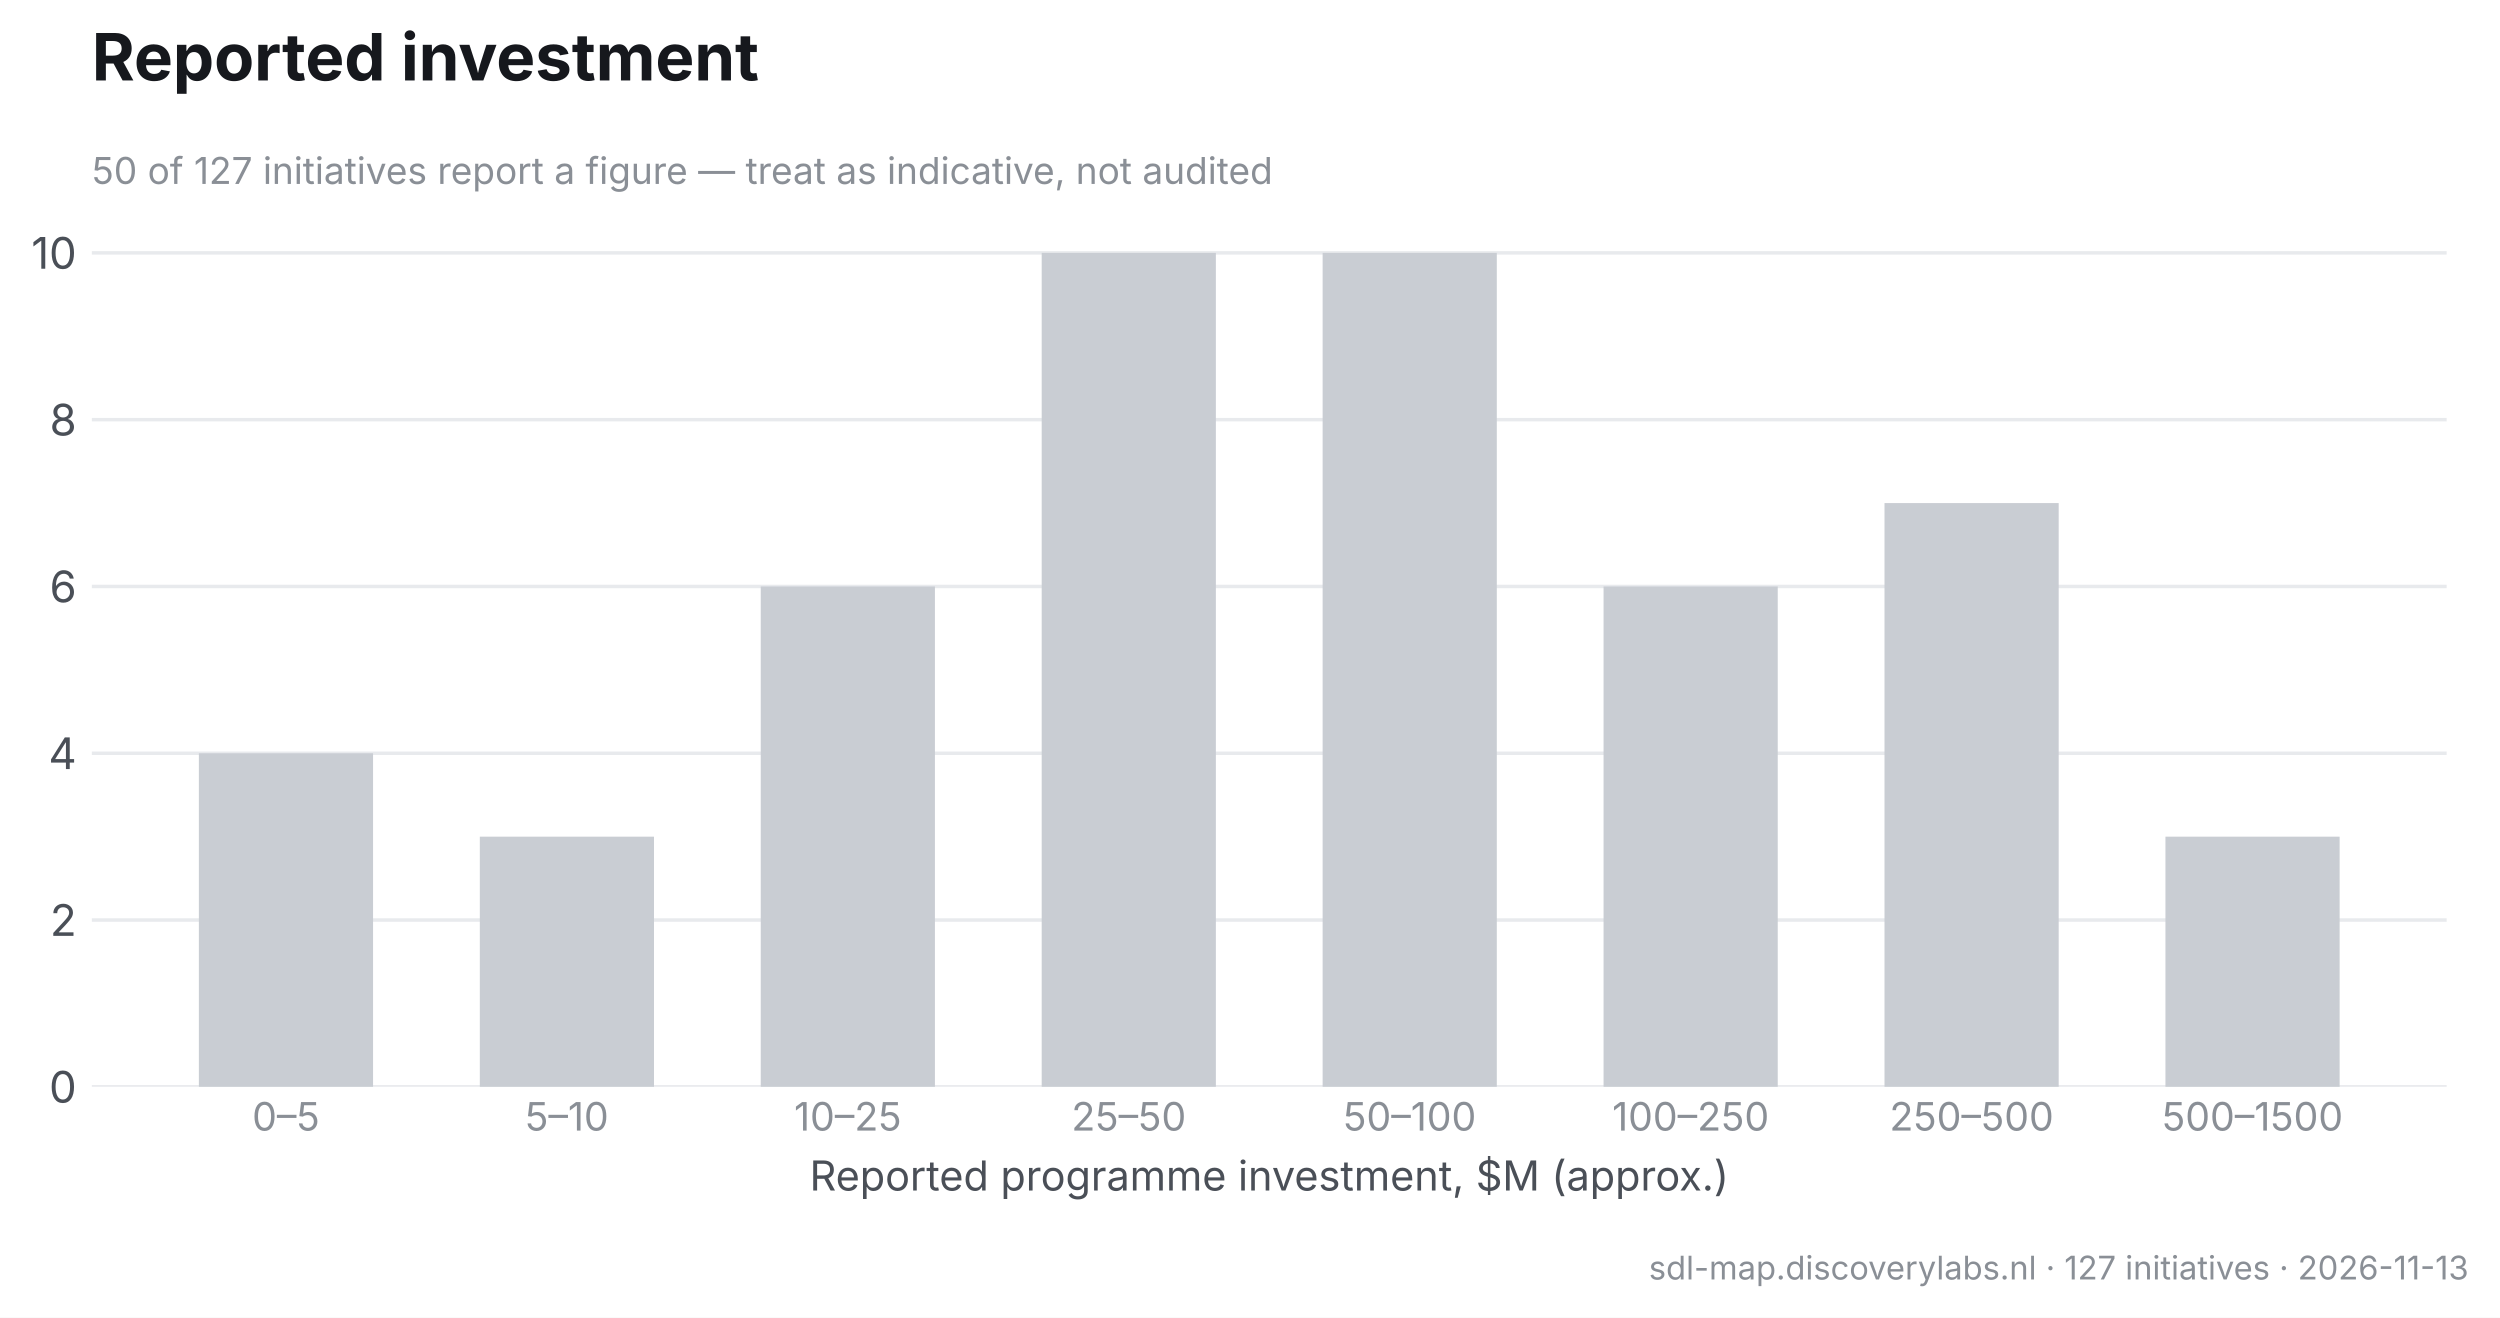
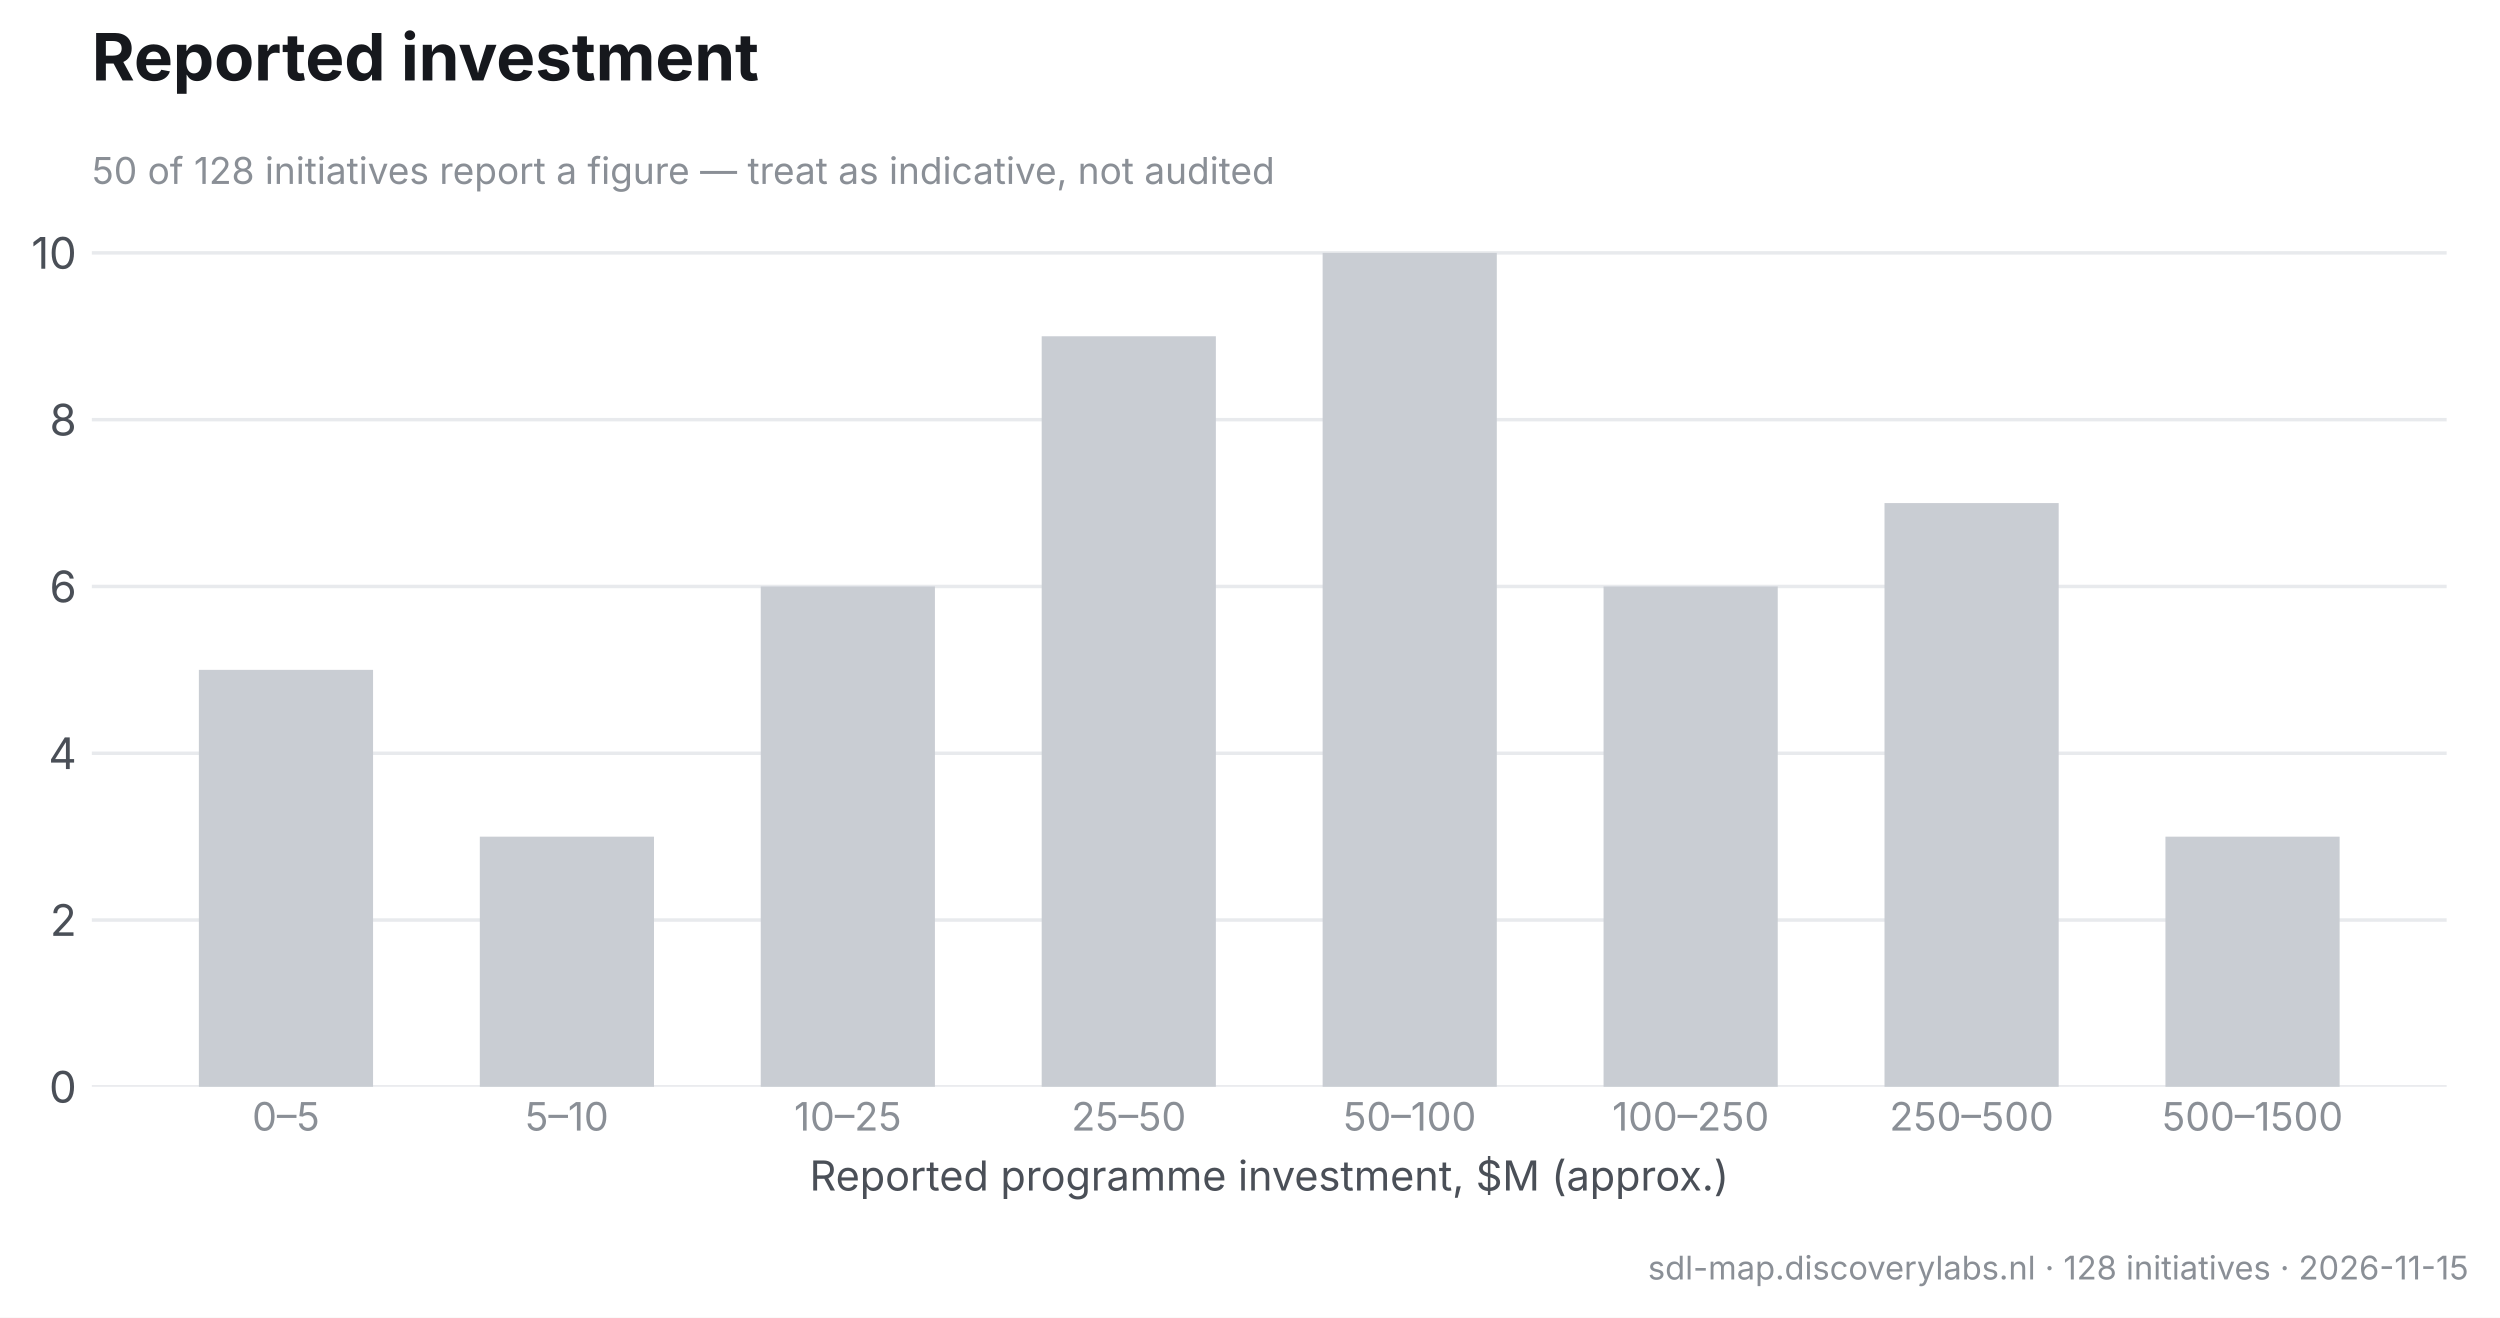
<svg xmlns="http://www.w3.org/2000/svg" width="573.777pt" height="302.415pt" viewBox="0 0 573.777 302.415" version="1.1">
  <defs>
    <style type="text/css">*{stroke-linejoin: round; stroke-linecap: butt}</style>
  </defs>
  <g id="figure_1">
    <g id="patch_1">
      <path d="M 0 302.415  L 573.777 302.415  L 573.777 0  L 0 0  z " style="fill: #ffffff" />
    </g>
    <g id="axes_1">
      <g id="patch_2">
        <path d="M 21.077 249.435  L 561.537 249.435  L 561.537 48.471  L 21.077 48.471  z " style="fill: #ffffff" />
      </g>
      <g id="matplotlib.axis_1">
        <g id="xtick_1">
          <g id="line2d_1" />
          <g id="text_1">
            <text style="font-size: 9px; font-family: 'Inter', 'Helvetica Neue', 'Arial', 'DejaVu Sans', 'Bitstream Vera Sans', 'Computer Modern Sans Serif', 'Lucida Grande', 'Verdana', 'Geneva', 'Lucid', 'Helvetica', 'Avant Garde', sans-serif; text-anchor: middle; fill: #8a8f96" x="65.631" y="259.483" transform="rotate(-0 65.63131 259.4826)">0–5</text>
          </g>
        </g>
        <g id="xtick_2">
          <g id="line2d_2" />
          <g id="text_2">
            <text style="font-size: 9px; font-family: 'Inter', 'Helvetica Neue', 'Arial', 'DejaVu Sans', 'Bitstream Vera Sans', 'Computer Modern Sans Serif', 'Lucida Grande', 'Verdana', 'Geneva', 'Lucid', 'Helvetica', 'Avant Garde', sans-serif; text-anchor: middle; fill: #8a8f96" x="130.11" y="259.483" transform="rotate(-0 130.11 259.4826)">5–10</text>
          </g>
        </g>
        <g id="xtick_3">
          <g id="line2d_3" />
          <g id="text_3">
            <text style="font-size: 9px; font-family: 'Inter', 'Helvetica Neue', 'Arial', 'DejaVu Sans', 'Bitstream Vera Sans', 'Computer Modern Sans Serif', 'Lucida Grande', 'Verdana', 'Geneva', 'Lucid', 'Helvetica', 'Avant Garde', sans-serif; text-anchor: middle; fill: #8a8f96" x="194.589" y="259.483" transform="rotate(-0 194.5886 259.4826)">10–25</text>
          </g>
        </g>
        <g id="xtick_4">
          <g id="line2d_4" />
          <g id="text_4">
            <text style="font-size: 9px; font-family: 'Inter', 'Helvetica Neue', 'Arial', 'DejaVu Sans', 'Bitstream Vera Sans', 'Computer Modern Sans Serif', 'Lucida Grande', 'Verdana', 'Geneva', 'Lucid', 'Helvetica', 'Avant Garde', sans-serif; text-anchor: middle; fill: #8a8f96" x="259.067" y="259.483" transform="rotate(-0 259.0672 259.4826)">25–50</text>
          </g>
        </g>
        <g id="xtick_5">
          <g id="line2d_5" />
          <g id="text_5">
            <text style="font-size: 9px; font-family: 'Inter', 'Helvetica Neue', 'Arial', 'DejaVu Sans', 'Bitstream Vera Sans', 'Computer Modern Sans Serif', 'Lucida Grande', 'Verdana', 'Geneva', 'Lucid', 'Helvetica', 'Avant Garde', sans-serif; text-anchor: middle; fill: #8a8f96" x="323.546" y="259.483" transform="rotate(-0 323.5459 259.4826)">50–100</text>
          </g>
        </g>
        <g id="xtick_6">
          <g id="line2d_6" />
          <g id="text_6">
            <text style="font-size: 9px; font-family: 'Inter', 'Helvetica Neue', 'Arial', 'DejaVu Sans', 'Bitstream Vera Sans', 'Computer Modern Sans Serif', 'Lucida Grande', 'Verdana', 'Geneva', 'Lucid', 'Helvetica', 'Avant Garde', sans-serif; text-anchor: middle; fill: #8a8f96" x="388.025" y="259.483" transform="rotate(-0 388.0245 259.4826)">100–250</text>
          </g>
        </g>
        <g id="xtick_7">
          <g id="line2d_7" />
          <g id="text_7">
            <text style="font-size: 9px; font-family: 'Inter', 'Helvetica Neue', 'Arial', 'DejaVu Sans', 'Bitstream Vera Sans', 'Computer Modern Sans Serif', 'Lucida Grande', 'Verdana', 'Geneva', 'Lucid', 'Helvetica', 'Avant Garde', sans-serif; text-anchor: middle; fill: #8a8f96" x="452.503" y="259.483" transform="rotate(-0 452.5032 259.4826)">250–500</text>
          </g>
        </g>
        <g id="xtick_8">
          <g id="line2d_8" />
          <g id="text_8">
            <text style="font-size: 9px; font-family: 'Inter', 'Helvetica Neue', 'Arial', 'DejaVu Sans', 'Bitstream Vera Sans', 'Computer Modern Sans Serif', 'Lucida Grande', 'Verdana', 'Geneva', 'Lucid', 'Helvetica', 'Avant Garde', sans-serif; text-anchor: middle; fill: #8a8f96" x="516.982" y="259.483" transform="rotate(-0 516.9818 259.4826)">500–1500</text>
          </g>
        </g>
        <g id="text_9">
          <text style="font-size: 9.5px; font-family: 'Inter', 'Helvetica Neue', 'Arial', 'DejaVu Sans', 'Bitstream Vera Sans', 'Computer Modern Sans Serif', 'Lucida Grande', 'Verdana', 'Geneva', 'Lucid', 'Helvetica', 'Avant Garde', sans-serif; text-anchor: middle; fill: #4a4f57" x="291.307" y="273.243" transform="rotate(-0 291.3066 273.2428)">Reported programme investment, $M (approx.)</text>
        </g>
      </g>
      <g id="matplotlib.axis_2">
        <g id="ytick_1">
          <g id="line2d_9">
-             <path d="M 21.077 249.435  L 561.537 249.435  " clip-path="url(#p0d43b5bd34)" style="fill: none; stroke: #e8eaed; stroke-width: 0.8; stroke-linecap: square" />
+             <path d="M 21.077 249.435  L 561.537 249.435  " clip-path="url(#pb5d3bff335)" style="fill: none; stroke: #e8eaed; stroke-width: 0.8; stroke-linecap: square" />
          </g>
          <g id="line2d_10" />
          <g id="text_10">
            <text style="font-size: 10px; font-family: 'Inter', 'Helvetica Neue', 'Arial', 'DejaVu Sans', 'Bitstream Vera Sans', 'Computer Modern Sans Serif', 'Lucida Grande', 'Verdana', 'Geneva', 'Lucid', 'Helvetica', 'Avant Garde', sans-serif; text-anchor: end; fill: #4a4f57" x="17.577" y="253.073" transform="rotate(-0 17.57656 253.0726)">0</text>
          </g>
        </g>
        <g id="ytick_2">
          <g id="line2d_11">
-             <path d="M 21.077 211.156  L 561.537 211.156  " clip-path="url(#p0d43b5bd34)" style="fill: none; stroke: #e8eaed; stroke-width: 0.8; stroke-linecap: square" />
+             <path d="M 21.077 211.156  L 561.537 211.156  " clip-path="url(#pb5d3bff335)" style="fill: none; stroke: #e8eaed; stroke-width: 0.8; stroke-linecap: square" />
          </g>
          <g id="line2d_12" />
          <g id="text_11">
            <text style="font-size: 10px; font-family: 'Inter', 'Helvetica Neue', 'Arial', 'DejaVu Sans', 'Bitstream Vera Sans', 'Computer Modern Sans Serif', 'Lucida Grande', 'Verdana', 'Geneva', 'Lucid', 'Helvetica', 'Avant Garde', sans-serif; text-anchor: end; fill: #4a4f57" x="17.577" y="214.794" transform="rotate(-0 17.57656 214.7937)">2</text>
          </g>
        </g>
        <g id="ytick_3">
          <g id="line2d_13">
-             <path d="M 21.077 172.877  L 561.537 172.877  " clip-path="url(#p0d43b5bd34)" style="fill: none; stroke: #e8eaed; stroke-width: 0.8; stroke-linecap: square" />
+             <path d="M 21.077 172.877  L 561.537 172.877  " clip-path="url(#pb5d3bff335)" style="fill: none; stroke: #e8eaed; stroke-width: 0.8; stroke-linecap: square" />
          </g>
          <g id="line2d_14" />
          <g id="text_12">
            <text style="font-size: 10px; font-family: 'Inter', 'Helvetica Neue', 'Arial', 'DejaVu Sans', 'Bitstream Vera Sans', 'Computer Modern Sans Serif', 'Lucida Grande', 'Verdana', 'Geneva', 'Lucid', 'Helvetica', 'Avant Garde', sans-serif; text-anchor: end; fill: #4a4f57" x="17.577" y="176.515" transform="rotate(-0 17.57656 176.5149)">4</text>
          </g>
        </g>
        <g id="ytick_4">
          <g id="line2d_15">
-             <path d="M 21.077 134.599  L 561.537 134.599  " clip-path="url(#p0d43b5bd34)" style="fill: none; stroke: #e8eaed; stroke-width: 0.8; stroke-linecap: square" />
+             <path d="M 21.077 134.599  L 561.537 134.599  " clip-path="url(#pb5d3bff335)" style="fill: none; stroke: #e8eaed; stroke-width: 0.8; stroke-linecap: square" />
          </g>
          <g id="line2d_16" />
          <g id="text_13">
            <text style="font-size: 10px; font-family: 'Inter', 'Helvetica Neue', 'Arial', 'DejaVu Sans', 'Bitstream Vera Sans', 'Computer Modern Sans Serif', 'Lucida Grande', 'Verdana', 'Geneva', 'Lucid', 'Helvetica', 'Avant Garde', sans-serif; text-anchor: end; fill: #4a4f57" x="17.577" y="138.236" transform="rotate(-0 17.57656 138.236)">6</text>
          </g>
        </g>
        <g id="ytick_5">
          <g id="line2d_17">
-             <path d="M 21.077 96.32  L 561.537 96.32  " clip-path="url(#p0d43b5bd34)" style="fill: none; stroke: #e8eaed; stroke-width: 0.8; stroke-linecap: square" />
+             <path d="M 21.077 96.32  L 561.537 96.32  " clip-path="url(#pb5d3bff335)" style="fill: none; stroke: #e8eaed; stroke-width: 0.8; stroke-linecap: square" />
          </g>
          <g id="line2d_18" />
          <g id="text_14">
            <text style="font-size: 10px; font-family: 'Inter', 'Helvetica Neue', 'Arial', 'DejaVu Sans', 'Bitstream Vera Sans', 'Computer Modern Sans Serif', 'Lucida Grande', 'Verdana', 'Geneva', 'Lucid', 'Helvetica', 'Avant Garde', sans-serif; text-anchor: end; fill: #4a4f57" x="17.577" y="99.957" transform="rotate(-0 17.57656 99.95717)">8</text>
          </g>
        </g>
        <g id="ytick_6">
          <g id="line2d_19">
-             <path d="M 21.077 58.041  L 561.537 58.041  " clip-path="url(#p0d43b5bd34)" style="fill: none; stroke: #e8eaed; stroke-width: 0.8; stroke-linecap: square" />
+             <path d="M 21.077 58.041  L 561.537 58.041  " clip-path="url(#pb5d3bff335)" style="fill: none; stroke: #e8eaed; stroke-width: 0.8; stroke-linecap: square" />
          </g>
          <g id="line2d_20" />
          <g id="text_15">
            <text style="font-size: 10px; font-family: 'Inter', 'Helvetica Neue', 'Arial', 'DejaVu Sans', 'Bitstream Vera Sans', 'Computer Modern Sans Serif', 'Lucida Grande', 'Verdana', 'Geneva', 'Lucid', 'Helvetica', 'Avant Garde', sans-serif; text-anchor: end; fill: #4a4f57" x="17.577" y="61.678" transform="rotate(-0 17.57656 61.67831)">10</text>
          </g>
        </g>
      </g>
      <g id="patch_3">
-         <path d="M 45.643 249.435  L 85.62 249.435  L 85.62 172.877  L 45.643 172.877  z " clip-path="url(#p0d43b5bd34)" style="fill: #c9cdd3" />
+         <path d="M 45.643 249.435  L 85.62 249.435  L 85.62 153.738  L 45.643 153.738  z " clip-path="url(#pb5d3bff335)" style="fill: #c9cdd3" />
      </g>
      <g id="patch_4">
-         <path d="M 110.122 249.435  L 150.098 249.435  L 150.098 192.017  L 110.122 192.017  z " clip-path="url(#p0d43b5bd34)" style="fill: #c9cdd3" />
+         <path d="M 110.122 249.435  L 150.098 249.435  L 150.098 192.017  L 110.122 192.017  z " clip-path="url(#pb5d3bff335)" style="fill: #c9cdd3" />
      </g>
      <g id="patch_5">
-         <path d="M 174.6 249.435  L 214.577 249.435  L 214.577 134.599  L 174.6 134.599  z " clip-path="url(#p0d43b5bd34)" style="fill: #c9cdd3" />
+         <path d="M 174.6 249.435  L 214.577 249.435  L 214.577 134.599  L 174.6 134.599  z " clip-path="url(#pb5d3bff335)" style="fill: #c9cdd3" />
      </g>
      <g id="patch_6">
-         <path d="M 239.079 249.435  L 279.056 249.435  L 279.056 58.041  L 239.079 58.041  z " clip-path="url(#p0d43b5bd34)" style="fill: #c9cdd3" />
+         <path d="M 239.079 249.435  L 279.056 249.435  L 279.056 77.18  L 239.079 77.18  z " clip-path="url(#pb5d3bff335)" style="fill: #c9cdd3" />
      </g>
      <g id="patch_7">
-         <path d="M 303.558 249.435  L 343.534 249.435  L 343.534 58.041  L 303.558 58.041  z " clip-path="url(#p0d43b5bd34)" style="fill: #c9cdd3" />
+         <path d="M 303.558 249.435  L 343.534 249.435  L 343.534 58.041  L 303.558 58.041  z " clip-path="url(#pb5d3bff335)" style="fill: #c9cdd3" />
      </g>
      <g id="patch_8">
-         <path d="M 368.036 249.435  L 408.013 249.435  L 408.013 134.599  L 368.036 134.599  z " clip-path="url(#p0d43b5bd34)" style="fill: #c9cdd3" />
+         <path d="M 368.036 249.435  L 408.013 249.435  L 408.013 134.599  L 368.036 134.599  z " clip-path="url(#pb5d3bff335)" style="fill: #c9cdd3" />
      </g>
      <g id="patch_9">
-         <path d="M 432.515 249.435  L 472.492 249.435  L 472.492 115.459  L 432.515 115.459  z " clip-path="url(#p0d43b5bd34)" style="fill: #c9cdd3" />
+         <path d="M 432.515 249.435  L 472.492 249.435  L 472.492 115.459  L 432.515 115.459  z " clip-path="url(#pb5d3bff335)" style="fill: #c9cdd3" />
      </g>
      <g id="patch_10">
-         <path d="M 496.993 249.435  L 536.97 249.435  L 536.97 192.017  L 496.993 192.017  z " clip-path="url(#p0d43b5bd34)" style="fill: #c9cdd3" />
+         <path d="M 496.993 249.435  L 536.97 249.435  L 536.97 192.017  L 496.993 192.017  z " clip-path="url(#pb5d3bff335)" style="fill: #c9cdd3" />
      </g>
      <g id="text_16">
-         <text style="font-size: 8.5px; font-family: 'Inter', 'Helvetica Neue', 'Arial', 'DejaVu Sans', 'Bitstream Vera Sans', 'Computer Modern Sans Serif', 'Lucida Grande', 'Verdana', 'Geneva', 'Lucid', 'Helvetica', 'Avant Garde', sans-serif; text-anchor: start; fill: #8a8f96" x="21.077" y="42.216" transform="rotate(-0 21.07656 42.21574)">50 of 127 initiatives report a figure — treat as indicative, not audited</text>
+         <text style="font-size: 8.5px; font-family: 'Inter', 'Helvetica Neue', 'Arial', 'DejaVu Sans', 'Bitstream Vera Sans', 'Computer Modern Sans Serif', 'Lucida Grande', 'Verdana', 'Geneva', 'Lucid', 'Helvetica', 'Avant Garde', sans-serif; text-anchor: start; fill: #8a8f96" x="21.077" y="42.216" transform="rotate(-0 21.07656 42.21574)">50 of 128 initiatives report a figure — treat as indicative, not audited</text>
      </g>
      <g id="text_17">
        <text style="font-weight: 650; font-size: 15px; font-family: 'Inter', 'Helvetica Neue', 'Arial', 'DejaVu Sans', 'Bitstream Vera Sans', 'Computer Modern Sans Serif', 'Lucida Grande', 'Verdana', 'Geneva', 'Lucid', 'Helvetica', 'Avant Garde', sans-serif; text-anchor: start; fill: #16181d" x="21.077" y="18.471" transform="rotate(-0 21.07656 18.47109)">Reported investment</text>
      </g>
    </g>
    <g id="text_18">
-       <text style="font-size: 7.5px; font-family: 'Inter', 'Helvetica Neue', 'Arial', 'DejaVu Sans', 'Bitstream Vera Sans', 'Computer Modern Sans Serif', 'Lucida Grande', 'Verdana', 'Geneva', 'Lucid', 'Helvetica', 'Avant Garde', sans-serif; text-anchor: end; fill: #8a8f96" x="566.577" y="293.655" transform="rotate(-0 566.5766 293.6551)">sdl-map.discoverylabs.nl · 127 initiatives · 2026-11-13</text>
+       <text style="font-size: 7.5px; font-family: 'Inter', 'Helvetica Neue', 'Arial', 'DejaVu Sans', 'Bitstream Vera Sans', 'Computer Modern Sans Serif', 'Lucida Grande', 'Verdana', 'Geneva', 'Lucid', 'Helvetica', 'Avant Garde', sans-serif; text-anchor: end; fill: #8a8f96" x="566.577" y="293.655" transform="rotate(-0 566.5766 293.6551)">sdl-map.discoverylabs.nl · 128 initiatives · 2026-11-15</text>
    </g>
  </g>
  <defs>
-     <clipPath id="p0d43b5bd34">
+     <clipPath id="pb5d3bff335">
      <rect x="21.077" y="48.471" width="540.46" height="200.964" />
    </clipPath>
  </defs>
</svg>
